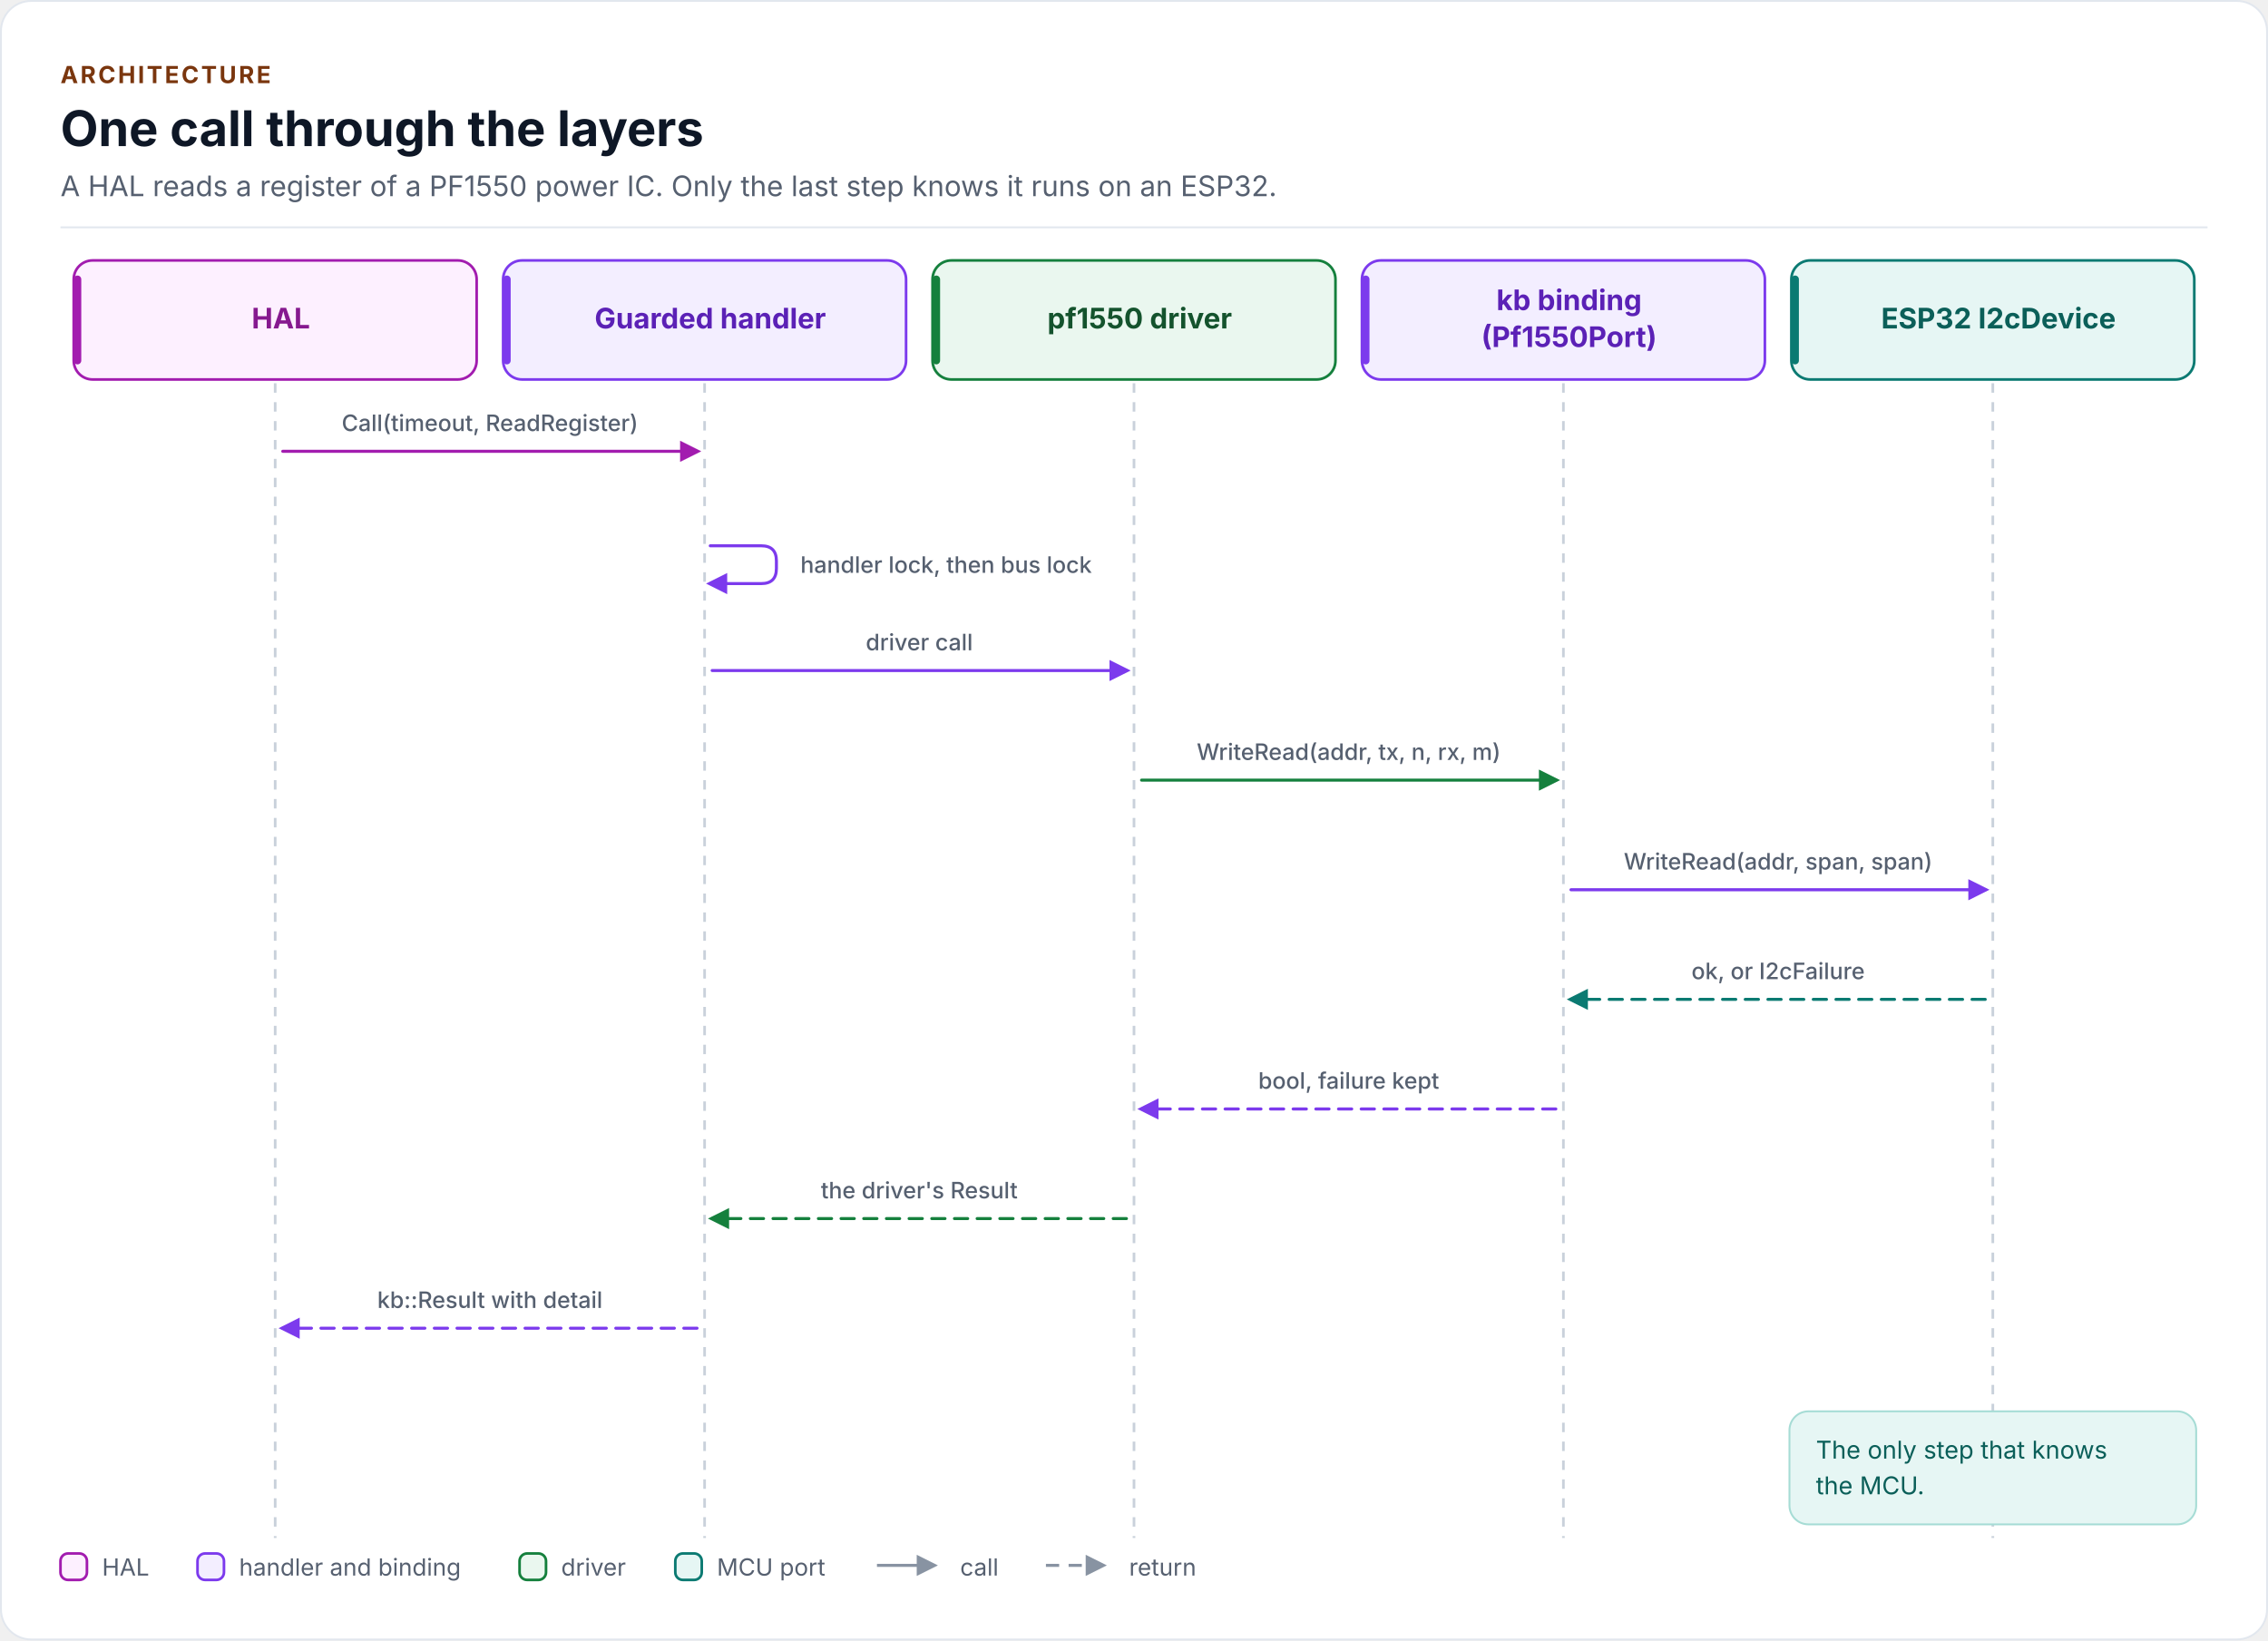
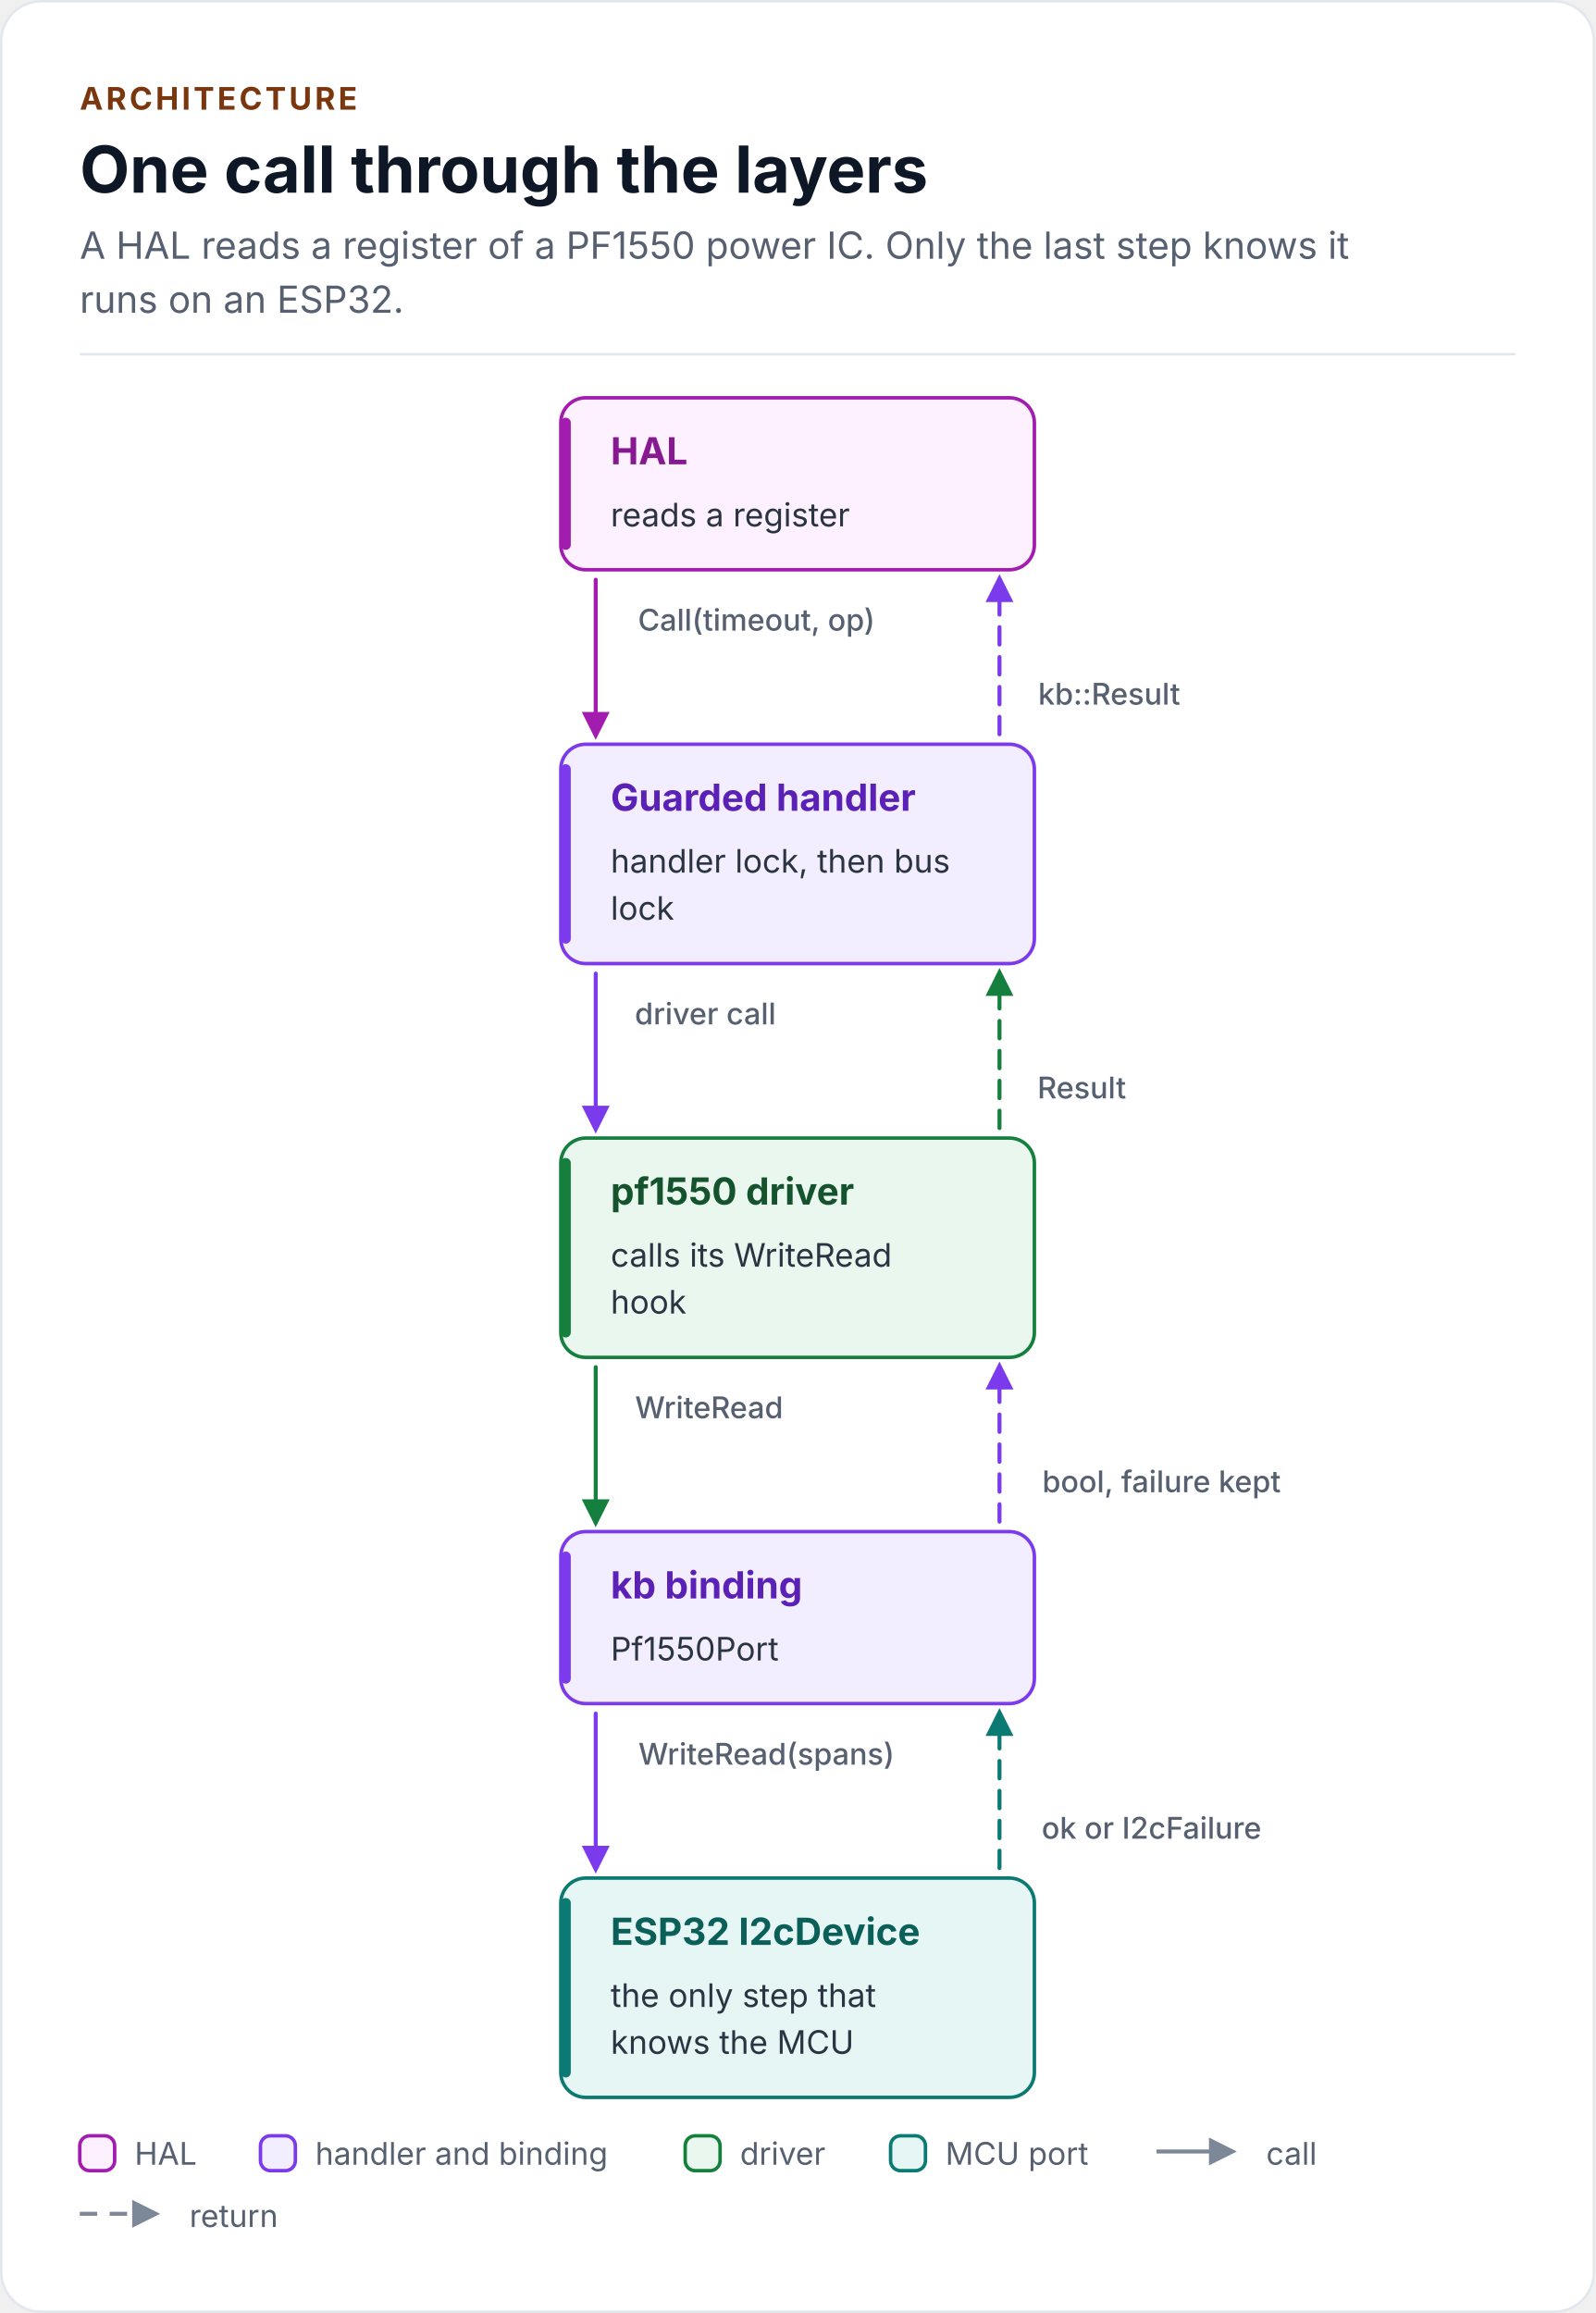
- <svg xmlns="http://www.w3.org/2000/svg" width="1200" height="868" viewBox="0 0 1200 868" role="img" aria-labelledby="call-sequence-title call-sequence-desc" font-family="Inter, 'Segoe UI', Roboto, 'Helvetica Neue', Arial, sans-serif">
+ <svg xmlns="http://www.w3.org/2000/svg" width="640" height="928" viewBox="0 0 640 928" role="img" aria-labelledby="call-sequence-title call-sequence-desc" font-family="Inter, 'Segoe UI', Roboto, 'Helvetica Neue', Arial, sans-serif">
  <defs>
-     <marker id="fk-arrow-green-strong" viewBox="0 0 10 10" refX="8" refY="5" markerWidth="7" markerHeight="7" orient="auto-start-reverse">
+     <marker id="call-sequence-arrow-green-strong" viewBox="0 0 10 10" refX="8" refY="5" markerWidth="7" markerHeight="7" orient="auto-start-reverse">
      <path d="M0 0L10 5L0 10z" fill="#15803D" />
    </marker>
-     <marker id="fk-arrow-magenta-strong" viewBox="0 0 10 10" refX="8" refY="5" markerWidth="7" markerHeight="7" orient="auto-start-reverse">
+     <marker id="call-sequence-arrow-magenta-strong" viewBox="0 0 10 10" refX="8" refY="5" markerWidth="7" markerHeight="7" orient="auto-start-reverse">
      <path d="M0 0L10 5L0 10z" fill="#A21CAF" />
    </marker>
-     <marker id="fk-arrow-rail" viewBox="0 0 10 10" refX="8" refY="5" markerWidth="7" markerHeight="7" orient="auto-start-reverse">
-       <path d="M0 0L10 5L0 10z" fill="#8893A2" />
+     <marker id="call-sequence-arrow-rail" viewBox="0 0 10 10" refX="8" refY="5" markerWidth="7" markerHeight="7" orient="auto-start-reverse">
+       <path d="M0 0L10 5L0 10z" fill="#7C8798" />
    </marker>
-     <marker id="fk-arrow-teal-strong" viewBox="0 0 10 10" refX="8" refY="5" markerWidth="7" markerHeight="7" orient="auto-start-reverse">
+     <marker id="call-sequence-arrow-teal-strong" viewBox="0 0 10 10" refX="8" refY="5" markerWidth="7" markerHeight="7" orient="auto-start-reverse">
      <path d="M0 0L10 5L0 10z" fill="#0B7A72" />
    </marker>
-     <marker id="fk-arrow-violet-strong" viewBox="0 0 10 10" refX="8" refY="5" markerWidth="7" markerHeight="7" orient="auto-start-reverse">
+     <marker id="call-sequence-arrow-violet-strong" viewBox="0 0 10 10" refX="8" refY="5" markerWidth="7" markerHeight="7" orient="auto-start-reverse">
      <path d="M0 0L10 5L0 10z" fill="#7C3AED" />
    </marker>
  </defs>
-   <rect x="0.5" y="0.5" width="1199" height="867" rx="16" fill="#FFFFFF" stroke="#E2E7EE" />
+   <rect x="0.5" y="0.5" width="639" height="927" rx="16" fill="#FFFFFF" stroke="#E2E7EE" />
  <text x="32" y="44" font-size="12.5" font-weight="700" letter-spacing="1.2" fill="#7A360E">ARCHITECTURE</text>
  <text x="32" y="77.3" font-size="26" font-weight="700" fill="#0E1726">One call through the layers</text>
-   <text x="32" y="103.8" font-size="15" fill="#566070">A HAL reads a register of a PF1550 power IC. Only the last step knows it runs on an ESP32.</text>
-   <rect x="32" y="119.8" width="1136" height="1" fill="#E2E7EE" />
-   <path d="M145.6 202.8 L145.6 813.8" fill="none" stroke="#C9D1DB" stroke-width="1.4" stroke-dasharray="5 5" />
-   <path d="M372.8 202.8 L372.8 813.8" fill="none" stroke="#C9D1DB" stroke-width="1.4" stroke-dasharray="5 5" />
-   <path d="M600 202.8 L600 813.8" fill="none" stroke="#C9D1DB" stroke-width="1.4" stroke-dasharray="5 5" />
-   <path d="M827.2 202.8 L827.2 813.8" fill="none" stroke="#C9D1DB" stroke-width="1.4" stroke-dasharray="5 5" />
-   <path d="M1054.4 202.8 L1054.4 813.8" fill="none" stroke="#C9D1DB" stroke-width="1.4" stroke-dasharray="5 5" />
-   <path d="M149.6 238.8 L368.8 238.8" fill="none" stroke="#A21CAF" stroke-width="1.6" stroke-linecap="round" stroke-linejoin="round" marker-end="url(#fk-arrow-magenta-strong)" />
-   <path d="M375.8 288.8 L402.8 288.8 Q410.8 288.8 410.8 296.8 L410.8 300.8 Q410.8 308.8 402.8 308.8 L375.8 308.8" fill="none" stroke="#7C3AED" stroke-width="1.6" stroke-linecap="round" stroke-linejoin="round" marker-end="url(#fk-arrow-violet-strong)" />
-   <path d="M376.8 354.8 L596 354.8" fill="none" stroke="#7C3AED" stroke-width="1.6" stroke-linecap="round" stroke-linejoin="round" marker-end="url(#fk-arrow-violet-strong)" />
-   <path d="M604 412.8 L823.2 412.8" fill="none" stroke="#15803D" stroke-width="1.6" stroke-linecap="round" stroke-linejoin="round" marker-end="url(#fk-arrow-green-strong)" />
-   <path d="M831.2 470.8 L1050.4 470.8" fill="none" stroke="#7C3AED" stroke-width="1.6" stroke-linecap="round" stroke-linejoin="round" marker-end="url(#fk-arrow-violet-strong)" />
-   <path d="M1050.4 528.8 L831.2 528.8" fill="none" stroke="#0B7A72" stroke-width="1.6" stroke-linecap="round" stroke-linejoin="round" stroke-dasharray="7 5" marker-end="url(#fk-arrow-teal-strong)" />
-   <path d="M823.2 586.8 L604 586.8" fill="none" stroke="#7C3AED" stroke-width="1.6" stroke-linecap="round" stroke-linejoin="round" stroke-dasharray="7 5" marker-end="url(#fk-arrow-violet-strong)" />
-   <path d="M596 644.8 L376.8 644.8" fill="none" stroke="#15803D" stroke-width="1.6" stroke-linecap="round" stroke-linejoin="round" stroke-dasharray="7 5" marker-end="url(#fk-arrow-green-strong)" />
-   <path d="M368.8 702.8 L149.6 702.8" fill="none" stroke="#7C3AED" stroke-width="1.6" stroke-linecap="round" stroke-linejoin="round" stroke-dasharray="7 5" marker-end="url(#fk-arrow-violet-strong)" />
-   <rect x="39" y="137.8" width="213.2" height="63" rx="10" fill="#FDF0FF" stroke="#A21CAF" stroke-width="1.4" />
-   <rect x="39" y="145.8" width="4" height="47" rx="2" fill="#A21CAF" />
-   <rect x="266.2" y="137.8" width="213.2" height="63" rx="10" fill="#F3EEFF" stroke="#7C3AED" stroke-width="1.4" />
-   <rect x="266.2" y="145.8" width="4" height="47" rx="2" fill="#7C3AED" />
-   <rect x="493.4" y="137.8" width="213.2" height="63" rx="10" fill="#EAF7EF" stroke="#15803D" stroke-width="1.4" />
-   <rect x="493.4" y="145.8" width="4" height="47" rx="2" fill="#15803D" />
-   <rect x="720.6" y="137.8" width="213.2" height="63" rx="10" fill="#F3EEFF" stroke="#7C3AED" stroke-width="1.4" />
-   <rect x="720.6" y="145.8" width="4" height="47" rx="2" fill="#7C3AED" />
-   <rect x="947.8" y="137.8" width="213.2" height="63" rx="10" fill="#E6F6F4" stroke="#0B7A72" stroke-width="1.4" />
-   <rect x="947.8" y="145.8" width="4" height="47" rx="2" fill="#0B7A72" />
-   <rect x="946.8" y="746.8" width="215.2" height="59.8" rx="10" fill="#E6F6F4" stroke="#A6DCD5" stroke-width="1" />
-   <text x="148.6" y="173.8" font-size="15" font-weight="700" text-anchor="middle" fill="#86198F">HAL</text>
-   <text x="375.8" y="173.8" font-size="15" font-weight="700" text-anchor="middle" fill="#5B21B6">Guarded handler</text>
-   <text x="603" y="173.8" font-size="15" font-weight="700" text-anchor="middle" fill="#14532D">pf1550 driver</text>
-   <text x="830.2" y="164.1" font-size="15" font-weight="700" text-anchor="middle" fill="#5B21B6">kb binding</text>
-   <text x="830.2" y="183.6" font-size="15" font-weight="700" text-anchor="middle" fill="#5B21B6">(Pf1550Port)</text>
-   <text x="1057.4" y="173.8" font-size="15" font-weight="700" text-anchor="middle" fill="#0B5F59">ESP32 I2cDevice</text>
-   <rect x="169.8" y="213.8" width="178.7" height="20" rx="10" fill="#FFFFFF" />
-   <text x="259.2" y="228.1" font-size="12" font-weight="500" text-anchor="middle" fill="#566070">Call(timeout, ReadRegister)</text>
-   <rect x="412.8" y="288.8" width="175.6" height="20" rx="10" fill="#FFFFFF" />
-   <text x="500.6" y="303.1" font-size="12" font-weight="500" text-anchor="middle" fill="#566070">handler lock, then bus lock</text>
-   <rect x="450.4" y="329.8" width="72.1" height="20" rx="10" fill="#FFFFFF" />
-   <text x="486.4" y="344.1" font-size="12" font-weight="500" text-anchor="middle" fill="#566070">driver call</text>
-   <rect x="621.6" y="387.8" width="184.1" height="20" rx="10" fill="#FFFFFF" />
-   <text x="713.6" y="402.1" font-size="12" font-weight="500" text-anchor="middle" fill="#566070">WriteRead(addr, tx, n, rx, m)</text>
-   <rect x="847.6" y="445.8" width="186.4" height="20" rx="10" fill="#FFFFFF" />
-   <text x="940.8" y="460.1" font-size="12" font-weight="500" text-anchor="middle" fill="#566070">WriteRead(addr, span, span)</text>
-   <rect x="885.9" y="503.8" width="109.9" height="20" rx="10" fill="#FFFFFF" />
-   <text x="940.8" y="518.1" font-size="12" font-weight="500" text-anchor="middle" fill="#566070">ok, or I2cFailure</text>
-   <rect x="656.4" y="561.8" width="114.4" height="20" rx="10" fill="#FFFFFF" />
-   <text x="713.6" y="576.1" font-size="12" font-weight="500" text-anchor="middle" fill="#566070">bool, failure kept</text>
-   <rect x="425.1" y="619.8" width="122.5" height="20" rx="10" fill="#FFFFFF" />
-   <text x="486.4" y="634.1" font-size="12" font-weight="500" text-anchor="middle" fill="#566070">the driver's Result</text>
-   <rect x="190.1" y="677.8" width="138.3" height="20" rx="10" fill="#FFFFFF" />
-   <text x="259.2" y="692.1" font-size="12" font-weight="500" text-anchor="middle" fill="#566070">kb::Result with detail</text>
-   <text x="960.8" y="771.8" font-size="13" fill="#0B5F59">The only step that knows</text>
-   <text x="960.8" y="790.7" font-size="13" fill="#0B5F59">the MCU.</text>
-   <rect x="32" y="822" width="14" height="14" rx="4" fill="#FDF0FF" stroke="#A21CAF" stroke-width="1.4" />
-   <text x="54" y="833.7" font-size="12.5" fill="#566070">HAL</text>
-   <rect x="104.5" y="822" width="14" height="14" rx="4" fill="#F3EEFF" stroke="#7C3AED" stroke-width="1.4" />
-   <text x="126.5" y="833.7" font-size="12.5" fill="#566070">handler and binding</text>
-   <rect x="274.9" y="822" width="14" height="14" rx="4" fill="#EAF7EF" stroke="#15803D" stroke-width="1.4" />
-   <text x="296.9" y="833.7" font-size="12.5" fill="#566070">driver</text>
-   <rect x="357.3" y="822" width="14" height="14" rx="4" fill="#E6F6F4" stroke="#0B7A72" stroke-width="1.4" />
-   <text x="379.3" y="833.7" font-size="12.5" fill="#566070">MCU port</text>
-   <path d="M464 828.3L494 828.3" fill="none" stroke="#8893A2" stroke-width="1.6" marker-end="url(#fk-arrow-rail)" />
-   <text x="508" y="833.7" font-size="12.5" fill="#566070">call</text>
-   <path d="M553.4 828.3L583.4 828.3" fill="none" stroke="#8893A2" stroke-width="1.6" stroke-dasharray="7 5" marker-end="url(#fk-arrow-rail)" />
-   <text x="597.4" y="833.7" font-size="12.5" fill="#566070">return</text>
+   <text x="32" y="103.8" font-size="15" fill="#566070">A HAL reads a register of a PF1550 power IC. Only the last step knows it</text>
+   <text x="32" y="125.5" font-size="15" fill="#566070">runs on an ESP32.</text>
+   <rect x="32" y="141.6" width="576" height="1" fill="#E2E7EE" />
+   <path d="M239 232.6 L239 294.6" fill="none" stroke="#A21CAF" stroke-width="1.6" stroke-linecap="round" stroke-linejoin="round" marker-end="url(#call-sequence-arrow-magenta-strong)" />
+   <path d="M239 390.6 L239 452.6" fill="none" stroke="#7C3AED" stroke-width="1.6" stroke-linecap="round" stroke-linejoin="round" marker-end="url(#call-sequence-arrow-violet-strong)" />
+   <path d="M239 548.5 L239 610.5" fill="none" stroke="#15803D" stroke-width="1.6" stroke-linecap="round" stroke-linejoin="round" marker-end="url(#call-sequence-arrow-green-strong)" />
+   <path d="M239 687.5 L239 749.5" fill="none" stroke="#7C3AED" stroke-width="1.6" stroke-linecap="round" stroke-linejoin="round" marker-end="url(#call-sequence-arrow-violet-strong)" />
+   <path d="M401 749.5 L401 687.5" fill="none" stroke="#0B7A72" stroke-width="1.6" stroke-linecap="round" stroke-linejoin="round" stroke-dasharray="7 5" marker-end="url(#call-sequence-arrow-teal-strong)" />
+   <path d="M401 610.5 L401 548.5" fill="none" stroke="#7C3AED" stroke-width="1.6" stroke-linecap="round" stroke-linejoin="round" stroke-dasharray="7 5" marker-end="url(#call-sequence-arrow-violet-strong)" />
+   <path d="M401 452.6 L401 390.6" fill="none" stroke="#15803D" stroke-width="1.6" stroke-linecap="round" stroke-linejoin="round" stroke-dasharray="7 5" marker-end="url(#call-sequence-arrow-green-strong)" />
+   <path d="M401 294.6 L401 232.6" fill="none" stroke="#7C3AED" stroke-width="1.6" stroke-linecap="round" stroke-linejoin="round" stroke-dasharray="7 5" marker-end="url(#call-sequence-arrow-violet-strong)" />
+   <rect x="225" y="159.6" width="190" height="69" rx="10" fill="#FDF0FF" stroke="#A21CAF" stroke-width="1.4" />
+   <rect x="225" y="167.6" width="4" height="53" rx="2" fill="#A21CAF" />
+   <rect x="225" y="298.6" width="190" height="88" rx="10" fill="#F3EEFF" stroke="#7C3AED" stroke-width="1.4" />
+   <rect x="225" y="306.6" width="4" height="72" rx="2" fill="#7C3AED" />
+   <rect x="225" y="456.6" width="190" height="88" rx="10" fill="#EAF7EF" stroke="#15803D" stroke-width="1.4" />
+   <rect x="225" y="464.6" width="4" height="72" rx="2" fill="#15803D" />
+   <rect x="225" y="614.5" width="190" height="69" rx="10" fill="#F3EEFF" stroke="#7C3AED" stroke-width="1.4" />
+   <rect x="225" y="622.5" width="4" height="53" rx="2" fill="#7C3AED" />
+   <rect x="225" y="753.5" width="190" height="88" rx="10" fill="#E6F6F4" stroke="#0B7A72" stroke-width="1.4" />
+   <rect x="225" y="761.5" width="4" height="72" rx="2" fill="#0B7A72" />
+   <text x="245" y="186.3" font-size="15" font-weight="700" fill="#86198F">HAL</text>
+   <text x="245" y="211.2" font-size="13" fill="#2B3442">reads a register</text>
+   <text x="245" y="325.3" font-size="15" font-weight="700" fill="#5B21B6">Guarded handler</text>
+   <text x="245" y="350.1" font-size="13" fill="#2B3442">handler lock, then bus</text>
+   <text x="245" y="369" font-size="13" fill="#2B3442">lock</text>
+   <text x="245" y="483.3" font-size="15" font-weight="700" fill="#14532D">pf1550 driver</text>
+   <text x="245" y="508.2" font-size="13" fill="#2B3442">calls its WriteRead</text>
+   <text x="245" y="527" font-size="13" fill="#2B3442">hook</text>
+   <text x="245" y="641.3" font-size="15" font-weight="700" fill="#5B21B6">kb binding</text>
+   <text x="245" y="666.2" font-size="13" fill="#2B3442">Pf1550Port</text>
+   <text x="245" y="780.3" font-size="15" font-weight="700" fill="#0B5F59">ESP32 I2cDevice</text>
+   <text x="245" y="805.2" font-size="13" fill="#2B3442">the only step that</text>
+   <text x="245" y="824" font-size="13" fill="#2B3442">knows the MCU</text>
+   <rect x="246.9" y="238.7" width="113.1" height="20" rx="10" fill="#FFFFFF" />
+   <text x="303.5" y="253" font-size="12" font-weight="500" text-anchor="middle" fill="#566070">Call(timeout, op)</text>
+   <rect x="247" y="396.7" width="72.1" height="20" rx="10" fill="#FFFFFF" />
+   <text x="283" y="411" font-size="12" font-weight="500" text-anchor="middle" fill="#566070">driver call</text>
+   <rect x="246.8" y="554.7" width="75.5" height="20" rx="10" fill="#FFFFFF" />
+   <text x="284.5" y="569" font-size="12" font-weight="500" text-anchor="middle" fill="#566070">WriteRead</text>
+   <rect x="246.8" y="693.7" width="121.3" height="20" rx="10" fill="#FFFFFF" />
+   <text x="307.5" y="708" font-size="12" font-weight="500" text-anchor="middle" fill="#566070">WriteRead(spans)</text>
+   <rect x="409" y="723.4" width="106" height="20" rx="10" fill="#FFFFFF" />
+   <text x="462" y="737.7" font-size="12" font-weight="500" text-anchor="middle" fill="#566070">ok or I2cFailure</text>
+   <rect x="408.8" y="584.4" width="114.4" height="20" rx="10" fill="#FFFFFF" />
+   <text x="466" y="598.7" font-size="12" font-weight="500" text-anchor="middle" fill="#566070">bool, failure kept</text>
+   <rect x="409.1" y="426.4" width="49.8" height="20" rx="10" fill="#FFFFFF" />
+   <text x="434" y="440.7" font-size="12" font-weight="500" text-anchor="middle" fill="#566070">Result</text>
+   <rect x="408.8" y="268.4" width="72.4" height="20" rx="10" fill="#FFFFFF" />
+   <text x="445" y="282.7" font-size="12" font-weight="500" text-anchor="middle" fill="#566070">kb::Result</text>
+   <rect x="32" y="856.9" width="14" height="14" rx="4" fill="#FDF0FF" stroke="#A21CAF" stroke-width="1.4" />
+   <text x="54" y="868.5" font-size="12.5" fill="#566070">HAL</text>
+   <rect x="104.5" y="856.9" width="14" height="14" rx="4" fill="#F3EEFF" stroke="#7C3AED" stroke-width="1.4" />
+   <text x="126.5" y="868.5" font-size="12.5" fill="#566070">handler and binding</text>
+   <rect x="274.9" y="856.9" width="14" height="14" rx="4" fill="#EAF7EF" stroke="#15803D" stroke-width="1.4" />
+   <text x="296.9" y="868.5" font-size="12.5" fill="#566070">driver</text>
+   <rect x="357.3" y="856.9" width="14" height="14" rx="4" fill="#E6F6F4" stroke="#0B7A72" stroke-width="1.4" />
+   <text x="379.3" y="868.5" font-size="12.5" fill="#566070">MCU port</text>
+   <path d="M464 863.2L494 863.2" fill="none" stroke="#7C8798" stroke-width="1.6" marker-end="url(#call-sequence-arrow-rail)" />
+   <text x="508" y="868.5" font-size="12.5" fill="#566070">call</text>
+   <path d="M32 888.2L62 888.2" fill="none" stroke="#7C8798" stroke-width="1.6" stroke-dasharray="7 5" marker-end="url(#call-sequence-arrow-rail)" />
+   <text x="76" y="893.5" font-size="12.5" fill="#566070">return</text>
</svg>
